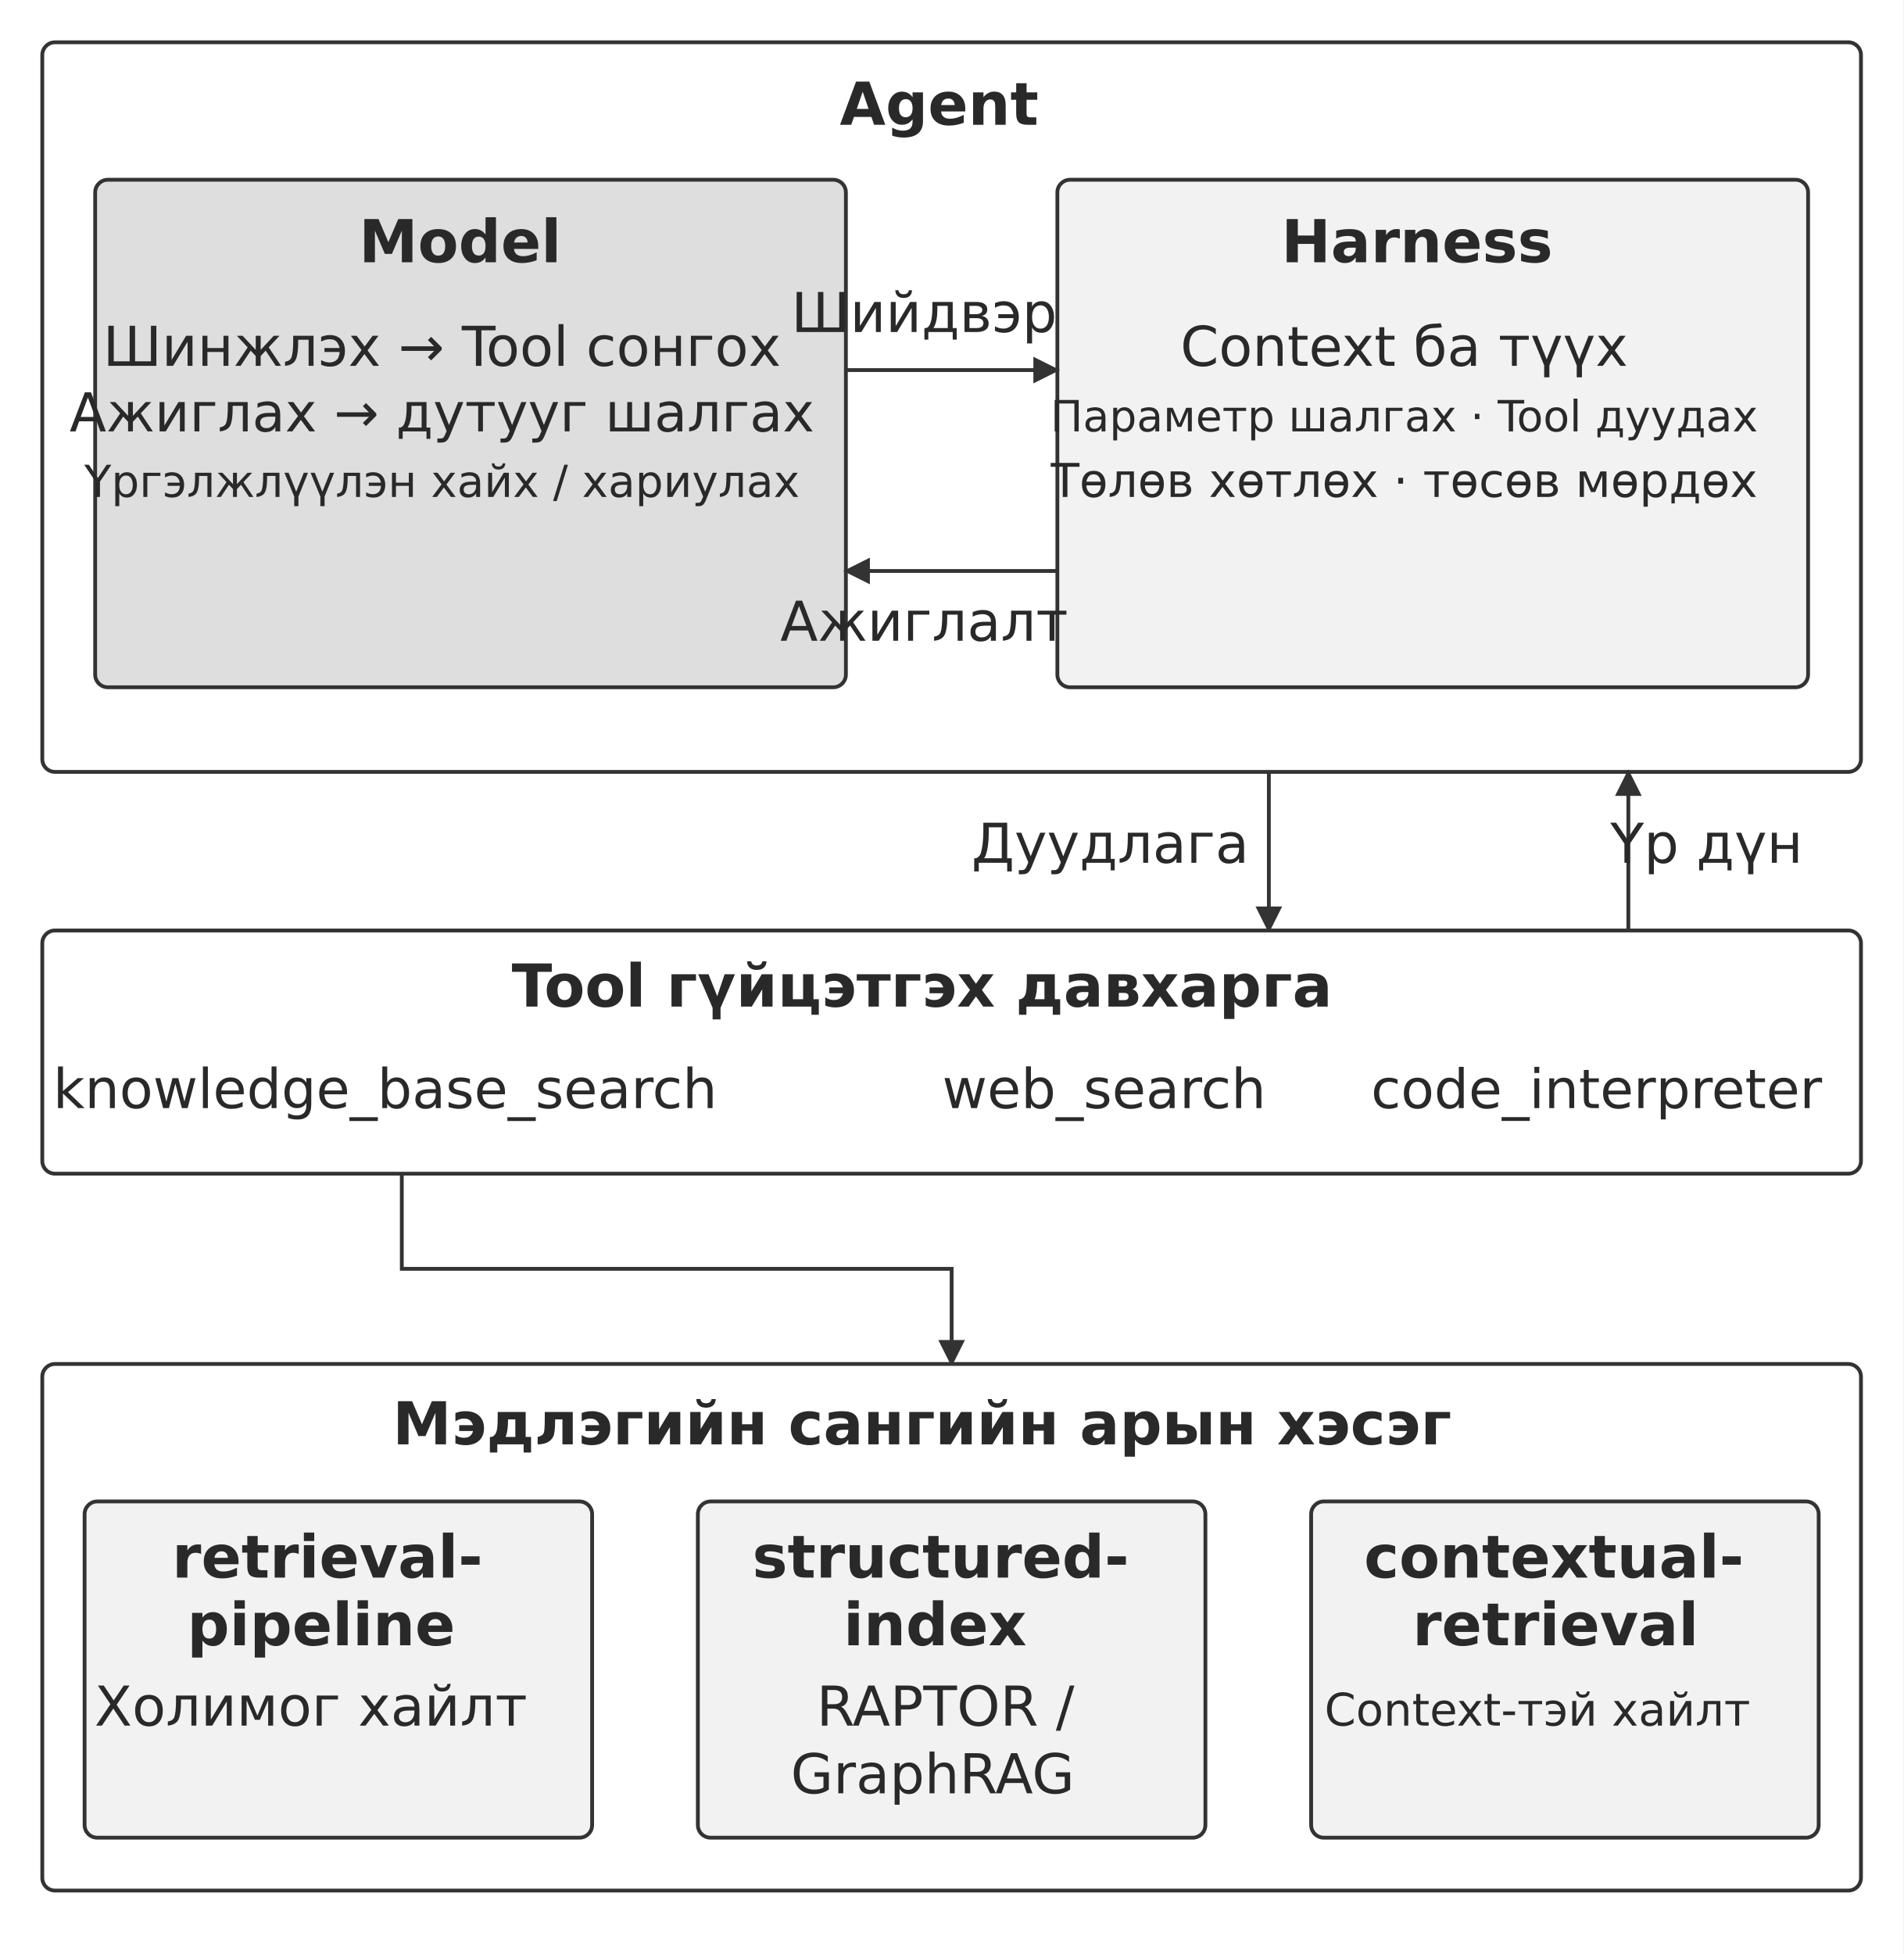
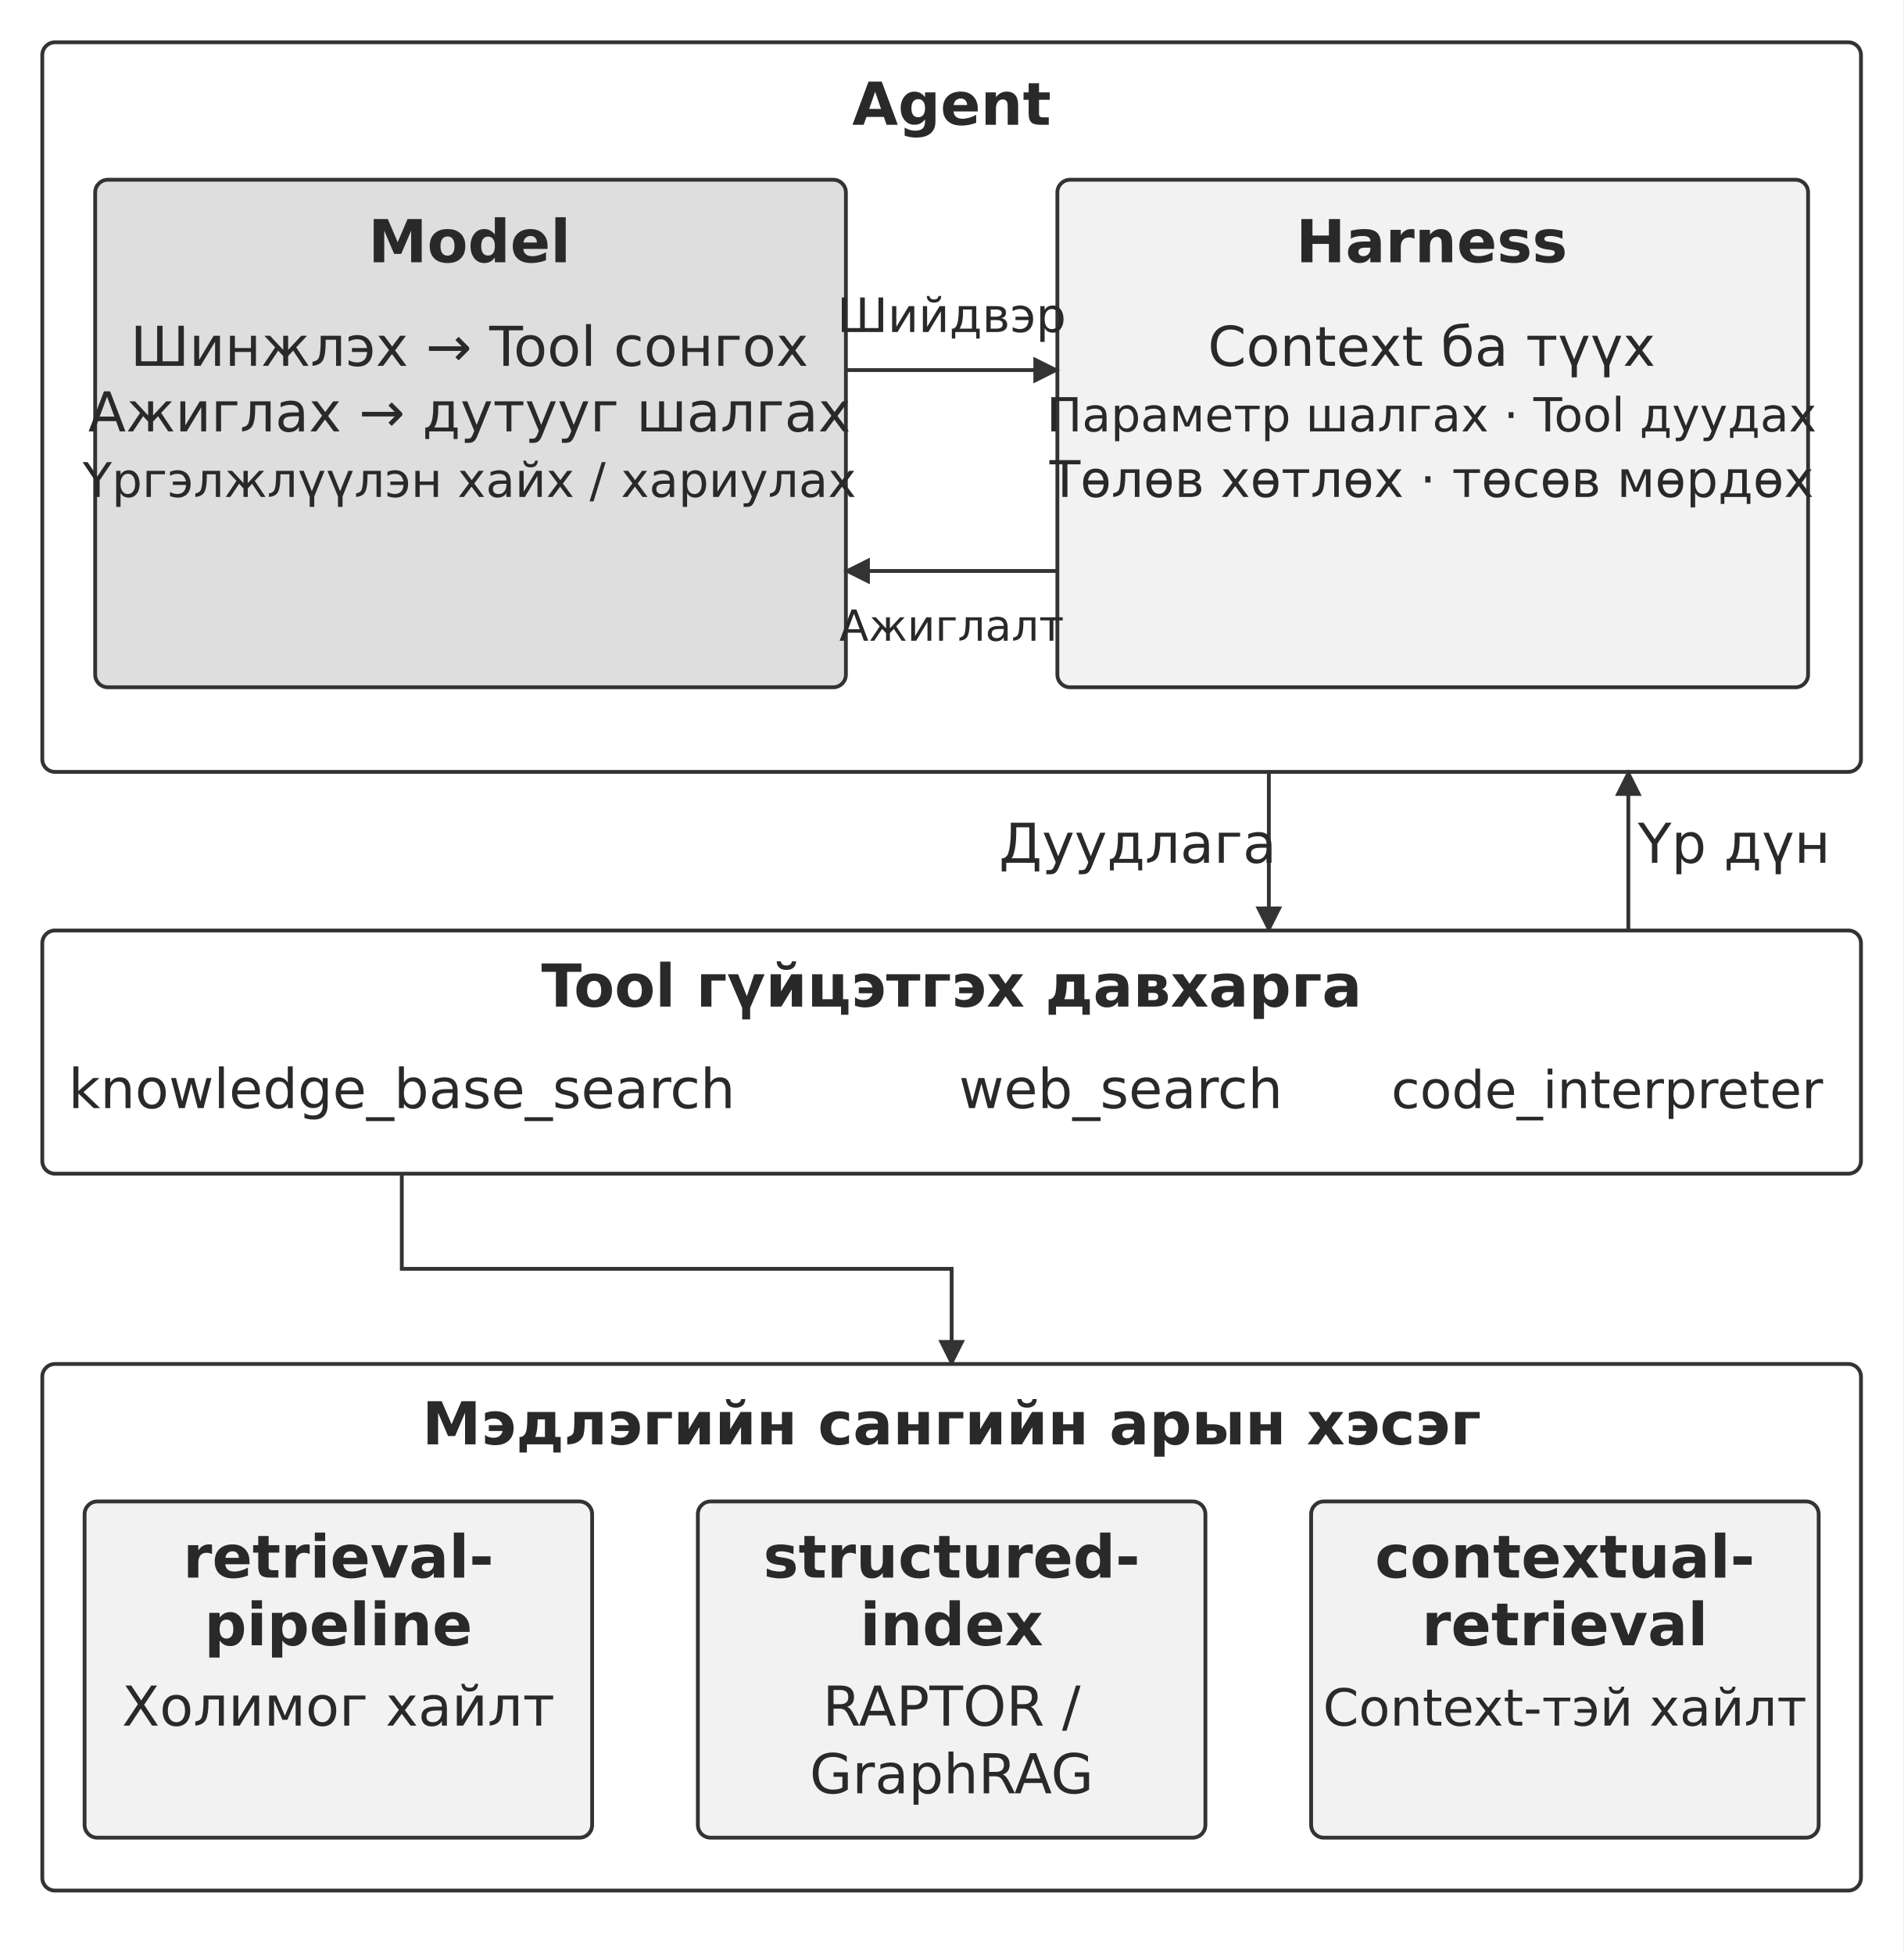
<svg xmlns="http://www.w3.org/2000/svg" width="106.000mm" height="108.827mm" viewBox="0 0 900 924" role="img" aria-labelledby="title desc">
  <defs>
    <marker id="arrow" viewBox="0 0 10 10" refX="9" refY="5" markerWidth="7" markerHeight="7" orient="auto-start-reverse">
      <path d="M0 0 L10 5 L0 10 Z" fill="#333333" />
    </marker>
  </defs>
  <rect width="900" height="924" fill="#ffffff" y="0" />
  <rect x="20" y="20" width="860" height="345" rx="6" fill="#ffffff" stroke="#333333" stroke-width="1.8" />
-   <text x="444.11" y="59" text-anchor="middle" font-family="&quot;DejaVu Sans&quot;, Arial, &quot;Helvetica Neue&quot;, sans-serif" font-size="28.0" font-weight="700" fill="#292929">Agent</text>
+   <text x="450" y="59" text-anchor="middle" font-family="&quot;DejaVu Sans&quot;, Arial, &quot;Helvetica Neue&quot;, sans-serif" font-size="28.0" font-weight="700" fill="#292929">Agent</text>
  <rect x="45" y="85" width="355" height="240" rx="6" fill="#dedede" stroke="#333333" stroke-width="1.8" />
-   <text x="217.59" y="124" text-anchor="middle" font-family="&quot;DejaVu Sans&quot;, Arial, &quot;Helvetica Neue&quot;, sans-serif" font-size="28.0" font-weight="700" fill="#292929">Model</text>
-   <text x="209" y="173" text-anchor="middle" font-family="&quot;DejaVu Sans&quot;, Arial, &quot;Helvetica Neue&quot;, sans-serif" font-size="26.0" font-weight="400" fill="#292929">Шинжлэх → Tool сонгох</text>
-   <text x="209" y="204" text-anchor="middle" font-family="&quot;DejaVu Sans&quot;, Arial, &quot;Helvetica Neue&quot;, sans-serif" font-size="25.4" font-weight="400" fill="#292929">Ажиглах → дутууг шалгах</text>
-   <text x="209" y="235" text-anchor="middle" font-family="&quot;DejaVu Sans&quot;, Arial, &quot;Helvetica Neue&quot;, sans-serif" font-size="20.9" font-weight="400" fill="#292929">Үргэлжлүүлэн хайх / хариулах</text>
+   <text x="222" y="124" text-anchor="middle" font-family="&quot;DejaVu Sans&quot;, Arial, &quot;Helvetica Neue&quot;, sans-serif" font-size="28.0" font-weight="700" fill="#292929">Model</text>
+   <text x="222" y="173" text-anchor="middle" font-family="&quot;DejaVu Sans&quot;, Arial, &quot;Helvetica Neue&quot;, sans-serif" font-size="26.0" font-weight="400" fill="#292929">Шинжлэх → Tool сонгох</text>
+   <text x="222" y="204" text-anchor="middle" font-family="&quot;DejaVu Sans&quot;, Arial, &quot;Helvetica Neue&quot;, sans-serif" font-size="26.0" font-weight="400" fill="#292929">Ажиглах → дутууг шалгах</text>
+   <text x="222" y="235" text-anchor="middle" font-family="&quot;DejaVu Sans&quot;, Arial, &quot;Helvetica Neue&quot;, sans-serif" font-size="22.6" font-weight="400" fill="#292929">Үргэлжлүүлэн хайх / хариулах</text>
  <rect x="500" y="85" width="355" height="240" rx="6" fill="#f2f2f2" stroke="#333333" stroke-width="1.8" />
-   <text x="670.07" y="124" text-anchor="middle" font-family="&quot;DejaVu Sans&quot;, Arial, &quot;Helvetica Neue&quot;, sans-serif" font-size="28.0" font-weight="700" fill="#292929">Harness</text>
-   <text x="664" y="173" text-anchor="middle" font-family="&quot;DejaVu Sans&quot;, Arial, &quot;Helvetica Neue&quot;, sans-serif" font-size="26.0" font-weight="400" fill="#292929">Context ба түүх</text>
-   <text x="664" y="204" text-anchor="middle" font-family="&quot;DejaVu Sans&quot;, Arial, &quot;Helvetica Neue&quot;, sans-serif" font-size="20.4" font-weight="400" fill="#292929">Параметр шалгах · Tool дуудах</text>
-   <text x="664" y="235" text-anchor="middle" font-family="&quot;DejaVu Sans&quot;, Arial, &quot;Helvetica Neue&quot;, sans-serif" font-size="22.1" font-weight="400" fill="#292929">Төлөв хөтлөх · төсөв мөрдөх</text>
+   <text x="677" y="124" text-anchor="middle" font-family="&quot;DejaVu Sans&quot;, Arial, &quot;Helvetica Neue&quot;, sans-serif" font-size="28.0" font-weight="700" fill="#292929">Harness</text>
+   <text x="677" y="173" text-anchor="middle" font-family="&quot;DejaVu Sans&quot;, Arial, &quot;Helvetica Neue&quot;, sans-serif" font-size="26.0" font-weight="400" fill="#292929">Context ба түүх</text>
+   <text x="677" y="204" text-anchor="middle" font-family="&quot;DejaVu Sans&quot;, Arial, &quot;Helvetica Neue&quot;, sans-serif" font-size="22.2" font-weight="400" fill="#292929">Параметр шалгах · Tool дуудах</text>
+   <text x="677" y="235" text-anchor="middle" font-family="&quot;DejaVu Sans&quot;, Arial, &quot;Helvetica Neue&quot;, sans-serif" font-size="23.9" font-weight="400" fill="#292929">Төлөв хөтлөх · төсөв мөрдөх</text>
  <path d="M400 175 L500 175" fill="none" stroke="#333333" stroke-width="1.8" marker-end="url(#arrow)" />
  <path d="M500 270 L400 270" fill="none" stroke="#333333" stroke-width="1.8" marker-end="url(#arrow)" />
-   <text x="437" y="157" text-anchor="middle" font-family="&quot;DejaVu Sans&quot;, Arial, &quot;Helvetica Neue&quot;, sans-serif" font-size="26.0" font-weight="400" fill="#292929">Шийдвэр</text>
-   <text x="437" y="303" text-anchor="middle" font-family="&quot;DejaVu Sans&quot;, Arial, &quot;Helvetica Neue&quot;, sans-serif" font-size="26.0" font-weight="400" fill="#292929">Ажиглалт</text>
+   <text x="450" y="157" text-anchor="middle" font-family="&quot;DejaVu Sans&quot;, Arial, &quot;Helvetica Neue&quot;, sans-serif" font-size="22.4" font-weight="400" fill="#292929">Шийдвэр</text>
+   <text x="450" y="303" text-anchor="middle" font-family="&quot;DejaVu Sans&quot;, Arial, &quot;Helvetica Neue&quot;, sans-serif" font-size="20.3" font-weight="400" fill="#292929">Ажиглалт</text>
  <path d="M600 365 L600 440" fill="none" stroke="#333333" stroke-width="1.8" marker-end="url(#arrow)" />
-   <text x="525" y="408" text-anchor="middle" font-family="&quot;DejaVu Sans&quot;, Arial, &quot;Helvetica Neue&quot;, sans-serif" font-size="26.0" font-weight="400" fill="#292929">Дуудлага</text>
+   <text x="538" y="408" text-anchor="middle" font-family="&quot;DejaVu Sans&quot;, Arial, &quot;Helvetica Neue&quot;, sans-serif" font-size="26.0" font-weight="400" fill="#292929">Дуудлага</text>
  <path d="M770 440 L770 365" fill="none" stroke="#333333" stroke-width="1.8" marker-end="url(#arrow)" />
-   <text x="807" y="408" text-anchor="middle" font-family="&quot;DejaVu Sans&quot;, Arial, &quot;Helvetica Neue&quot;, sans-serif" font-size="26.0" font-weight="400" fill="#292929">Үр дүн</text>
+   <text x="820" y="408" text-anchor="middle" font-family="&quot;DejaVu Sans&quot;, Arial, &quot;Helvetica Neue&quot;, sans-serif" font-size="26.0" font-weight="400" fill="#292929">Үр дүн</text>
  <rect x="20" y="440" width="860" height="115" rx="6" fill="#ffffff" stroke="#333333" stroke-width="1.8" />
-   <text x="436" y="476" text-anchor="middle" font-family="&quot;DejaVu Sans&quot;, Arial, &quot;Helvetica Neue&quot;, sans-serif" font-size="28.0" font-weight="700" fill="#292929">Tool гүйцэтгэх давхарга</text>
-   <text x="182.11" y="524" text-anchor="middle" font-family="&quot;DejaVu Sans&quot;, Arial, &quot;Helvetica Neue&quot;, sans-serif" font-size="25.9" font-weight="400" fill="#292929">knowledge_base_search</text>
-   <text x="522.11" y="524" text-anchor="middle" font-family="&quot;DejaVu Sans&quot;, Arial, &quot;Helvetica Neue&quot;, sans-serif" font-size="26.0" font-weight="400" fill="#292929">web_search</text>
-   <text x="754.96" y="524" text-anchor="middle" font-family="&quot;DejaVu Sans&quot;, Arial, &quot;Helvetica Neue&quot;, sans-serif" font-size="25.7" font-weight="400" fill="#292929">code_interpreter</text>
+   <text x="450" y="476" text-anchor="middle" font-family="&quot;DejaVu Sans&quot;, Arial, &quot;Helvetica Neue&quot;, sans-serif" font-size="28.0" font-weight="700" fill="#292929">Tool гүйцэтгэх давхарга</text>
+   <text x="190" y="524" text-anchor="middle" font-family="&quot;DejaVu Sans&quot;, Arial, &quot;Helvetica Neue&quot;, sans-serif" font-size="26.0" font-weight="400" fill="#292929">knowledge_base_search</text>
+   <text x="530" y="524" text-anchor="middle" font-family="&quot;DejaVu Sans&quot;, Arial, &quot;Helvetica Neue&quot;, sans-serif" font-size="26.0" font-weight="400" fill="#292929">web_search</text>
+   <text x="760" y="524" text-anchor="middle" font-family="&quot;DejaVu Sans&quot;, Arial, &quot;Helvetica Neue&quot;, sans-serif" font-size="24.6" font-weight="400" fill="#292929">code_interpreter</text>
  <path d="M190 555 L190 600 L450 600 L450 645" fill="none" stroke="#333333" stroke-width="1.8" marker-end="url(#arrow)" />
  <rect x="20" y="645" width="860" height="249" rx="6" fill="#ffffff" stroke="#333333" stroke-width="1.8" />
-   <text x="436" y="683" text-anchor="middle" font-family="&quot;DejaVu Sans&quot;, Arial, &quot;Helvetica Neue&quot;, sans-serif" font-size="28.0" font-weight="700" fill="#292929">Мэдлэгийн сангийн арын хэсэг</text>
+   <text x="450" y="683" text-anchor="middle" font-family="&quot;DejaVu Sans&quot;, Arial, &quot;Helvetica Neue&quot;, sans-serif" font-size="28.0" font-weight="700" fill="#292929">Мэдлэгийн сангийн арын хэсэг</text>
  <rect x="40" y="710" width="240" height="159" rx="6" fill="#f2f2f2" stroke="#333333" stroke-width="1.8" />
-   <text x="154.82" y="746" text-anchor="middle" font-family="&quot;DejaVu Sans&quot;, Arial, &quot;Helvetica Neue&quot;, sans-serif" font-size="28.0" font-weight="700" fill="#292929">retrieval-</text>
-   <text x="151.87" y="778" text-anchor="middle" font-family="&quot;DejaVu Sans&quot;, Arial, &quot;Helvetica Neue&quot;, sans-serif" font-size="28.0" font-weight="700" fill="#292929">pipeline</text>
-   <text x="147" y="816" text-anchor="middle" font-family="&quot;DejaVu Sans&quot;, Arial, &quot;Helvetica Neue&quot;, sans-serif" font-size="26.0" font-weight="400" fill="#292929">Холимог хайлт</text>
+   <text x="160" y="746" text-anchor="middle" font-family="&quot;DejaVu Sans&quot;, Arial, &quot;Helvetica Neue&quot;, sans-serif" font-size="28.0" font-weight="700" fill="#292929">retrieval-</text>
+   <text x="160" y="778" text-anchor="middle" font-family="&quot;DejaVu Sans&quot;, Arial, &quot;Helvetica Neue&quot;, sans-serif" font-size="28.0" font-weight="700" fill="#292929">pipeline</text>
+   <text x="160" y="816" text-anchor="middle" font-family="&quot;DejaVu Sans&quot;, Arial, &quot;Helvetica Neue&quot;, sans-serif" font-size="26.0" font-weight="400" fill="#292929">Холимог хайлт</text>
  <rect x="330" y="710" width="240" height="159" rx="6" fill="#f2f2f2" stroke="#333333" stroke-width="1.8" />
-   <text x="444.82" y="746" text-anchor="middle" font-family="&quot;DejaVu Sans&quot;, Arial, &quot;Helvetica Neue&quot;, sans-serif" font-size="28.0" font-weight="700" fill="#292929">structured-</text>
-   <text x="442.13" y="778" text-anchor="middle" font-family="&quot;DejaVu Sans&quot;, Arial, &quot;Helvetica Neue&quot;, sans-serif" font-size="28.0" font-weight="700" fill="#292929">index</text>
-   <text x="447.09" y="816" text-anchor="middle" font-family="&quot;DejaVu Sans&quot;, Arial, &quot;Helvetica Neue&quot;, sans-serif" font-size="26.0" font-weight="400" fill="#292929">RAPTOR /</text>
-   <text x="441.04" y="848" text-anchor="middle" font-family="&quot;DejaVu Sans&quot;, Arial, &quot;Helvetica Neue&quot;, sans-serif" font-size="26.0" font-weight="400" fill="#292929">GraphRAG</text>
+   <text x="450" y="746" text-anchor="middle" font-family="&quot;DejaVu Sans&quot;, Arial, &quot;Helvetica Neue&quot;, sans-serif" font-size="28.0" font-weight="700" fill="#292929">structured-</text>
+   <text x="450" y="778" text-anchor="middle" font-family="&quot;DejaVu Sans&quot;, Arial, &quot;Helvetica Neue&quot;, sans-serif" font-size="28.0" font-weight="700" fill="#292929">index</text>
+   <text x="450" y="816" text-anchor="middle" font-family="&quot;DejaVu Sans&quot;, Arial, &quot;Helvetica Neue&quot;, sans-serif" font-size="26.0" font-weight="400" fill="#292929">RAPTOR /</text>
+   <text x="450" y="848" text-anchor="middle" font-family="&quot;DejaVu Sans&quot;, Arial, &quot;Helvetica Neue&quot;, sans-serif" font-size="26.0" font-weight="400" fill="#292929">GraphRAG</text>
  <rect x="620" y="710" width="240" height="159" rx="6" fill="#f2f2f2" stroke="#333333" stroke-width="1.8" />
-   <text x="734.82" y="746" text-anchor="middle" font-family="&quot;DejaVu Sans&quot;, Arial, &quot;Helvetica Neue&quot;, sans-serif" font-size="28.0" font-weight="700" fill="#292929">contextual-</text>
-   <text x="735.59" y="778" text-anchor="middle" font-family="&quot;DejaVu Sans&quot;, Arial, &quot;Helvetica Neue&quot;, sans-serif" font-size="28.0" font-weight="700" fill="#292929">retrieval</text>
-   <text x="727" y="816" text-anchor="middle" font-family="&quot;DejaVu Sans&quot;, Arial, &quot;Helvetica Neue&quot;, sans-serif" font-size="21.3" font-weight="400" fill="#292929">Context-тэй хайлт</text>
+   <text x="740" y="746" text-anchor="middle" font-family="&quot;DejaVu Sans&quot;, Arial, &quot;Helvetica Neue&quot;, sans-serif" font-size="28.0" font-weight="700" fill="#292929">contextual-</text>
+   <text x="740" y="778" text-anchor="middle" font-family="&quot;DejaVu Sans&quot;, Arial, &quot;Helvetica Neue&quot;, sans-serif" font-size="28.0" font-weight="700" fill="#292929">retrieval</text>
+   <text x="740" y="816" text-anchor="middle" font-family="&quot;DejaVu Sans&quot;, Arial, &quot;Helvetica Neue&quot;, sans-serif" font-size="24.2" font-weight="400" fill="#292929">Context-тэй хайлт</text>
  <defs />
</svg>
